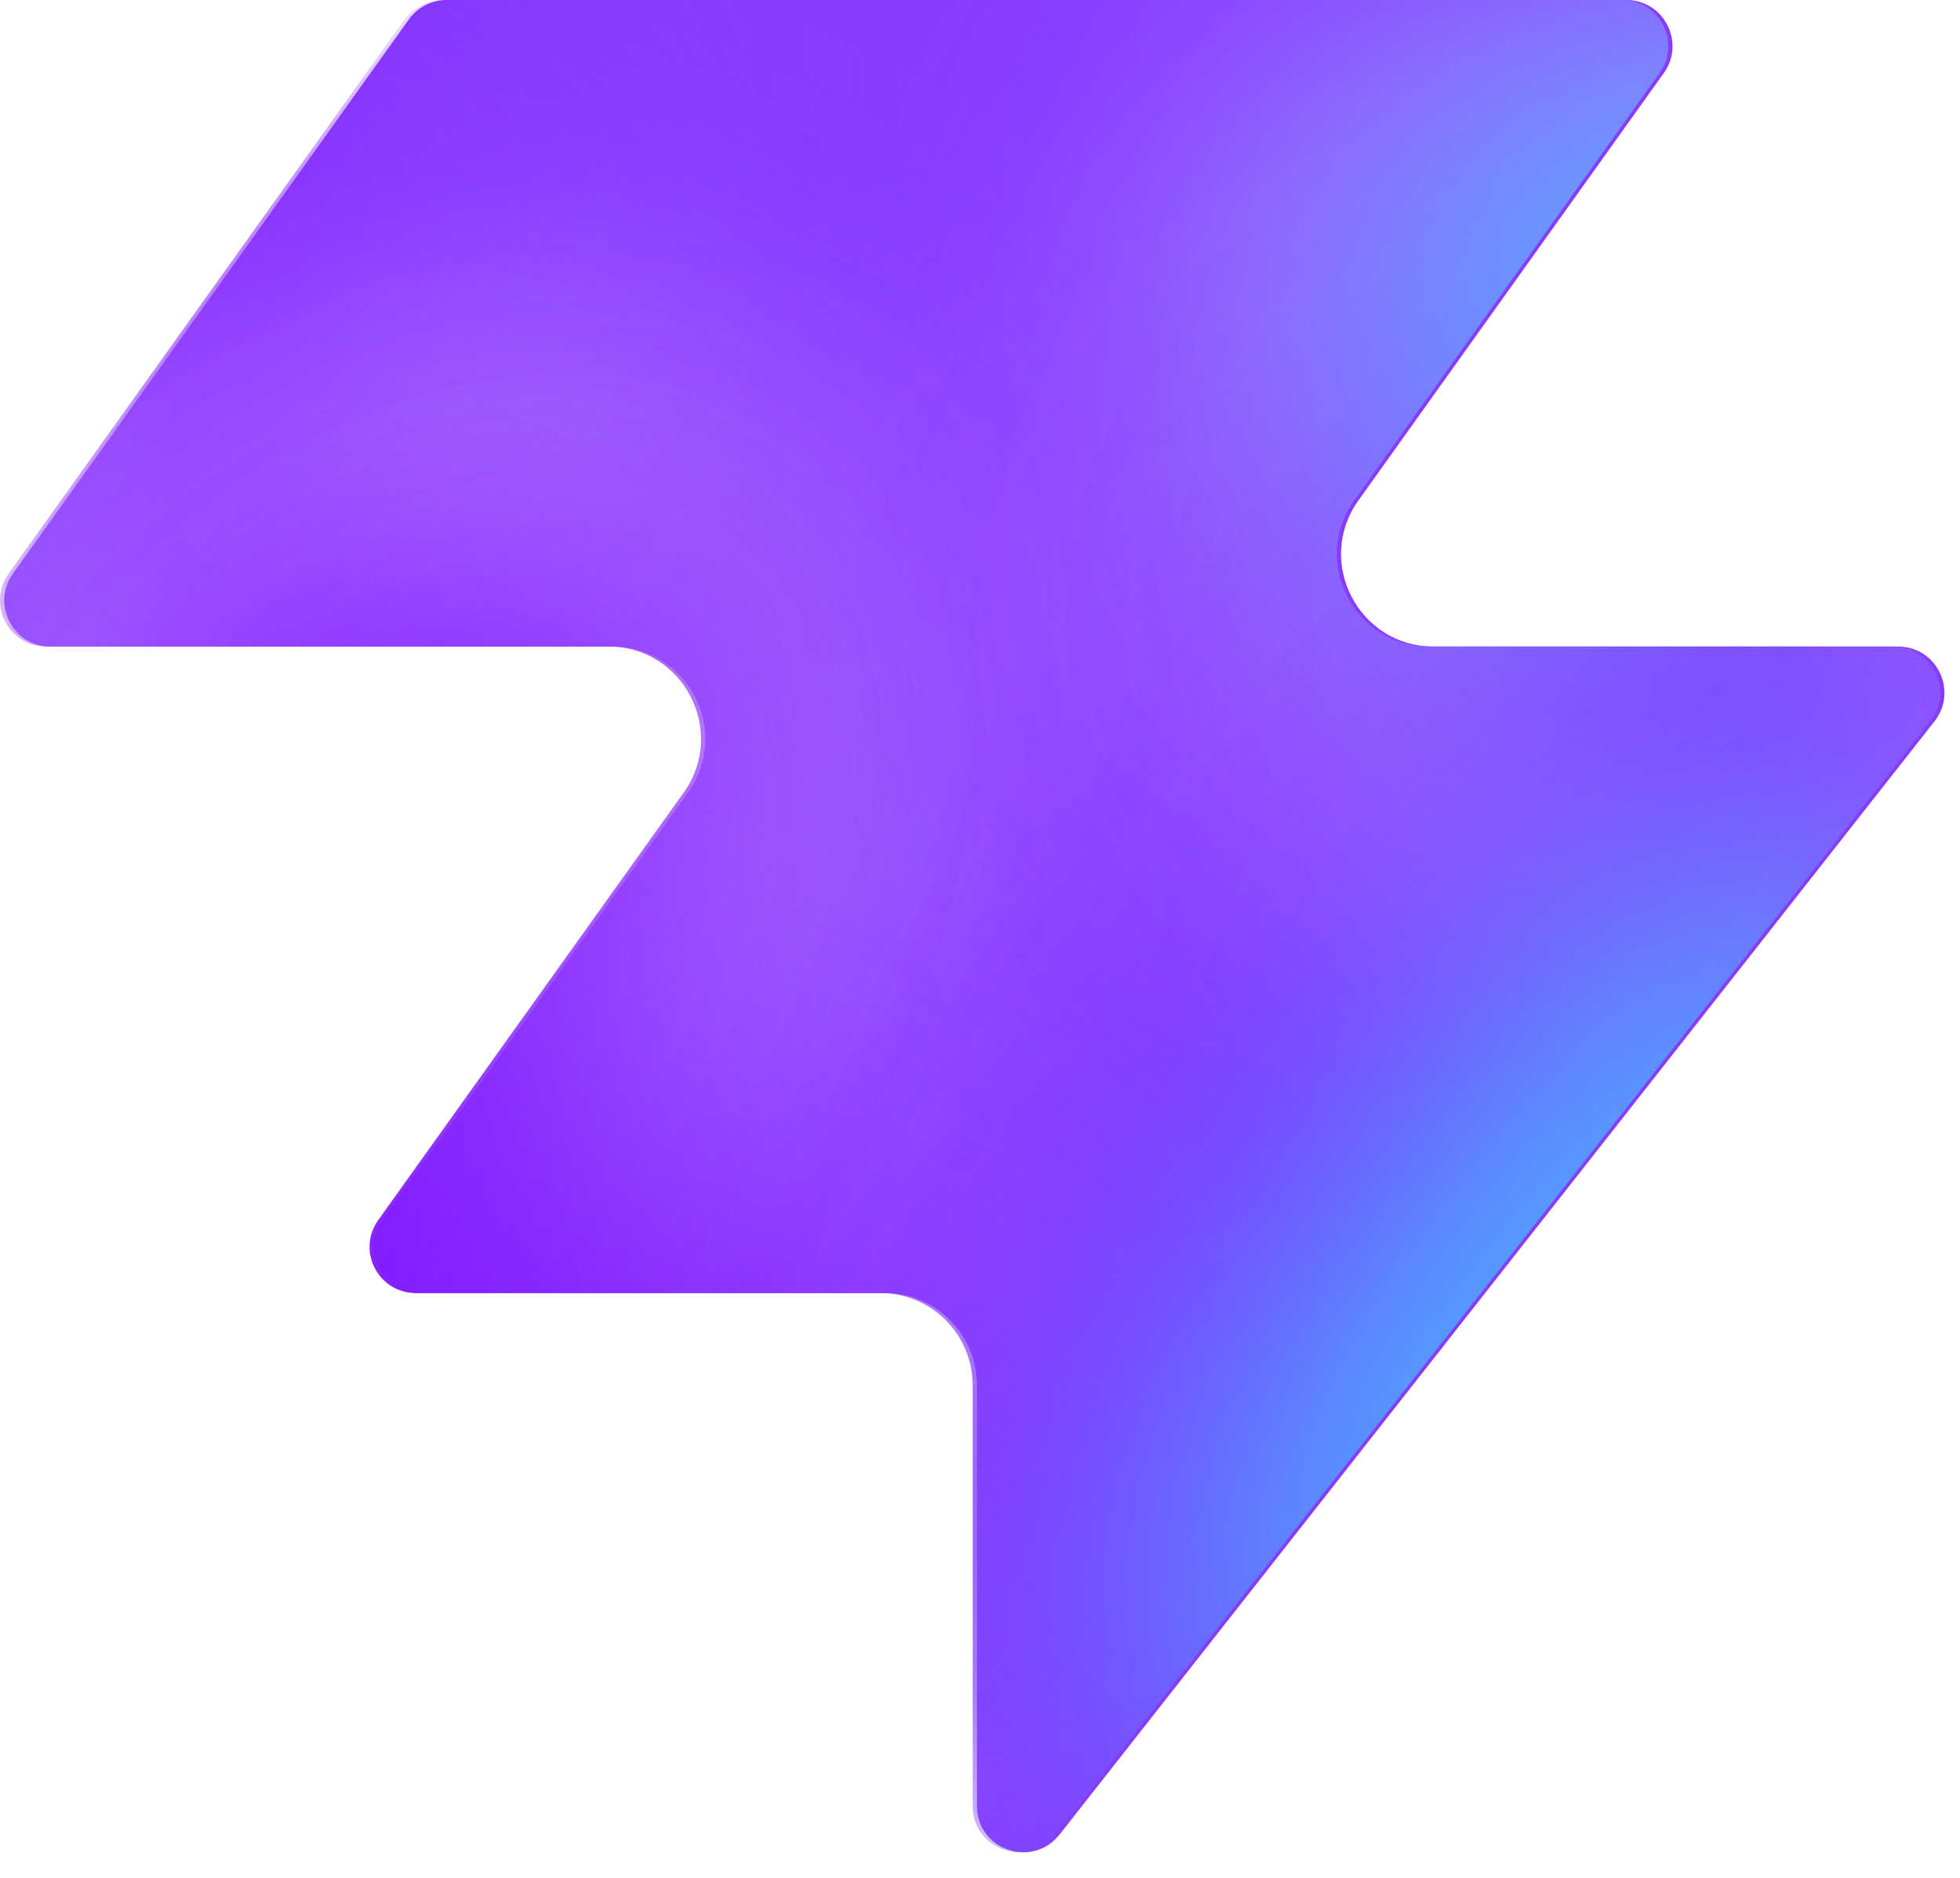
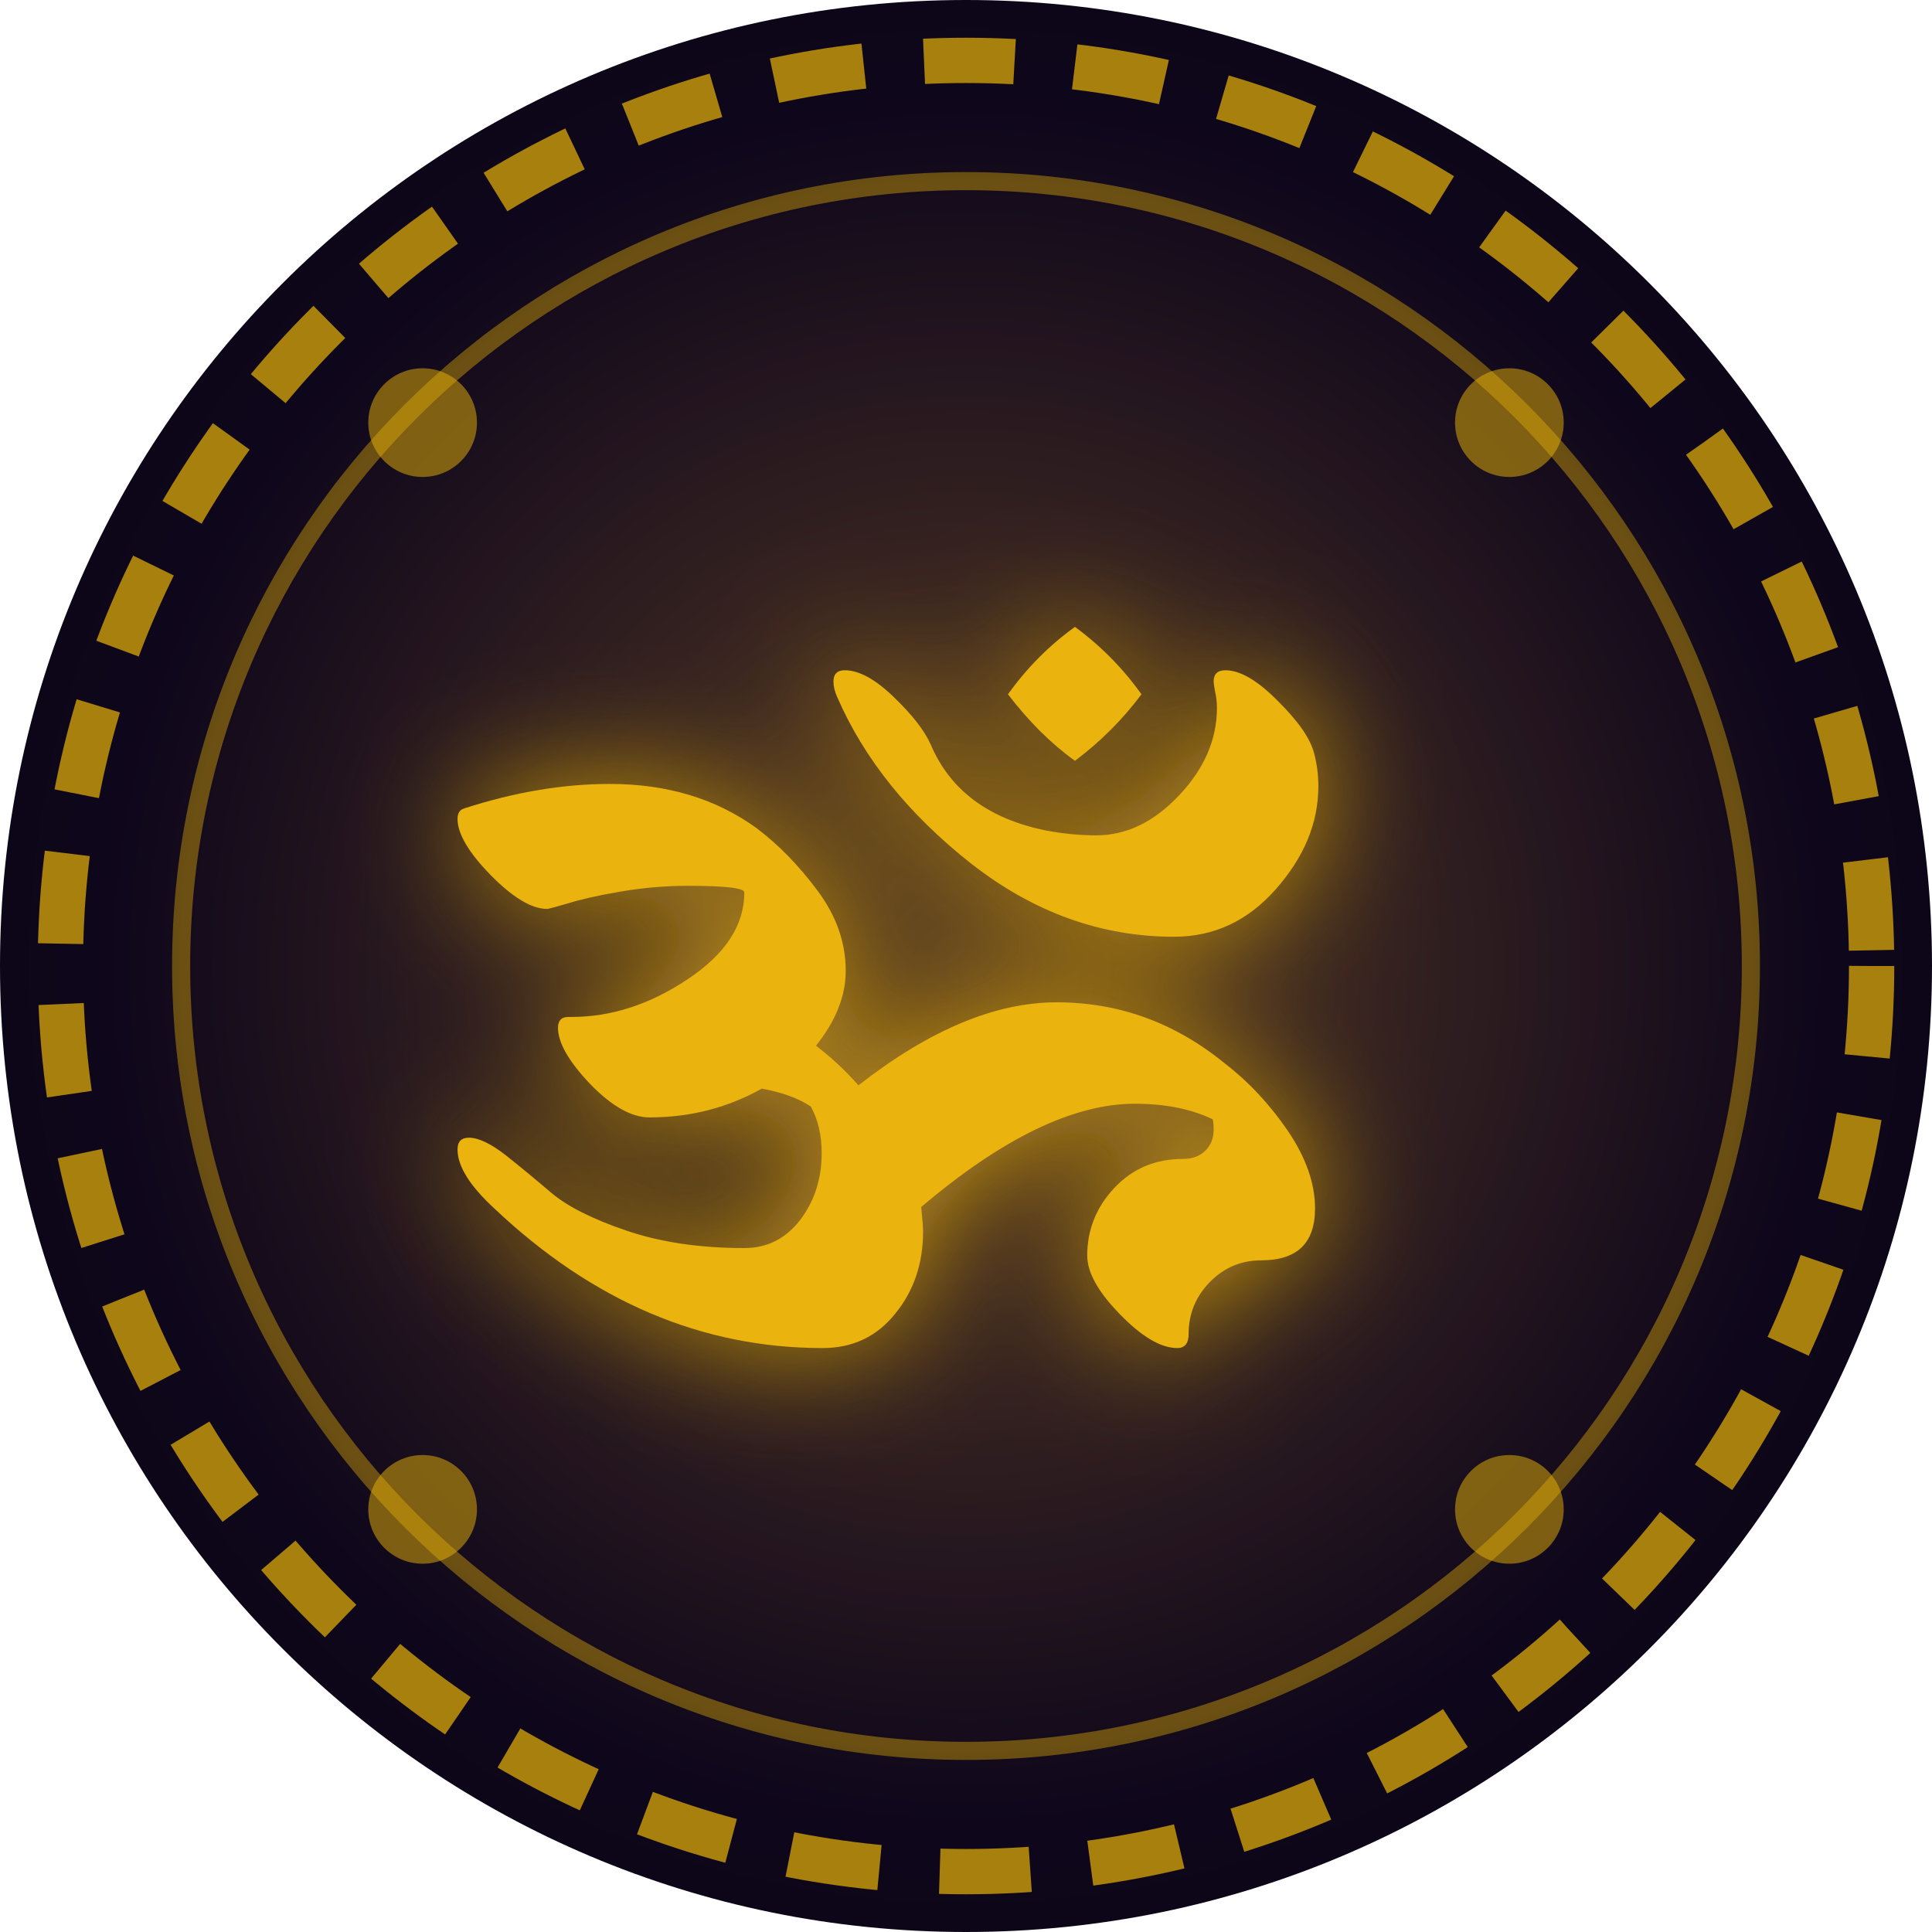
- <svg xmlns="http://www.w3.org/2000/svg" width="48" height="46" fill="none" viewBox="0 0 48 46">
-   <path fill="#863bff" d="M25.946 44.938c-.664.845-2.021.375-2.021-.698V33.937a2.26 2.26 0 0 0-2.262-2.262H10.287c-.92 0-1.456-1.04-.92-1.788l7.48-10.471c1.07-1.497 0-3.578-1.842-3.578H1.237c-.92 0-1.456-1.04-.92-1.788L10.013.474c.214-.297.556-.474.92-.474h28.894c.92 0 1.456 1.04.92 1.788l-7.48 10.471c-1.07 1.498 0 3.579 1.842 3.579h11.377c.943 0 1.473 1.088.89 1.83L25.947 44.94z" style="fill:#863bff;fill:color(display-p3 .525 .23 1);fill-opacity:1" />
-   <mask id="a" width="48" height="46" x="0" y="0" maskUnits="userSpaceOnUse" style="mask-type:alpha">
-     <path fill="#000" d="M25.842 44.938c-.664.844-2.021.375-2.021-.698V33.937a2.26 2.26 0 0 0-2.262-2.262H10.183c-.92 0-1.456-1.04-.92-1.788l7.48-10.471c1.07-1.498 0-3.579-1.842-3.579H1.133c-.92 0-1.456-1.04-.92-1.787L9.91.473c.214-.297.556-.474.92-.474h28.894c.92 0 1.456 1.04.92 1.788l-7.48 10.471c-1.07 1.498 0 3.578 1.842 3.578h11.377c.943 0 1.473 1.088.89 1.832L25.843 44.94z" style="fill:#000;fill-opacity:1" />
-   </mask>
-   <g mask="url(#a)">
-     <g filter="url(#b)">
-       <ellipse cx="5.508" cy="14.704" fill="#ede6ff" rx="5.508" ry="14.704" style="fill:#ede6ff;fill:color(display-p3 .927 .903 1);fill-opacity:1" transform="matrix(.00324 1 1 -.00324 -4.47 31.516)" />
-     </g>
-     <g filter="url(#c)">
-       <ellipse cx="10.399" cy="29.851" fill="#ede6ff" rx="10.399" ry="29.851" style="fill:#ede6ff;fill:color(display-p3 .927 .903 1);fill-opacity:1" transform="matrix(.00324 1 1 -.00324 -39.328 7.883)" />
-     </g>
-     <g filter="url(#d)">
-       <ellipse cx="5.508" cy="30.487" fill="#7e14ff" rx="5.508" ry="30.487" style="fill:#7e14ff;fill:color(display-p3 .492 .077 1);fill-opacity:1" transform="rotate(89.814 -25.913 -14.639)scale(1 -1)" />
-     </g>
-     <g filter="url(#e)">
-       <ellipse cx="5.508" cy="30.599" fill="#7e14ff" rx="5.508" ry="30.599" style="fill:#7e14ff;fill:color(display-p3 .492 .077 1);fill-opacity:1" transform="rotate(89.814 -32.644 -3.334)scale(1 -1)" />
-     </g>
-     <g filter="url(#f)">
-       <ellipse cx="5.508" cy="30.599" fill="#7e14ff" rx="5.508" ry="30.599" style="fill:#7e14ff;fill:color(display-p3 .492 .077 1);fill-opacity:1" transform="matrix(.00324 1 1 -.00324 -34.34 30.47)" />
-     </g>
-     <g filter="url(#g)">
-       <ellipse cx="14.072" cy="22.078" fill="#ede6ff" rx="14.072" ry="22.078" style="fill:#ede6ff;fill:color(display-p3 .927 .903 1);fill-opacity:1" transform="rotate(93.35 24.506 48.493)scale(-1 1)" />
-     </g>
-     <g filter="url(#h)">
-       <ellipse cx="3.47" cy="21.501" fill="#7e14ff" rx="3.47" ry="21.501" style="fill:#7e14ff;fill:color(display-p3 .492 .077 1);fill-opacity:1" transform="rotate(89.009 28.708 47.59)scale(-1 1)" />
-     </g>
-     <g filter="url(#i)">
-       <ellipse cx="3.47" cy="21.501" fill="#7e14ff" rx="3.47" ry="21.501" style="fill:#7e14ff;fill:color(display-p3 .492 .077 1);fill-opacity:1" transform="rotate(89.009 28.708 47.59)scale(-1 1)" />
-     </g>
-     <g filter="url(#j)">
-       <ellipse cx=".387" cy="8.972" fill="#7e14ff" rx="4.407" ry="29.108" style="fill:#7e14ff;fill:color(display-p3 .492 .077 1);fill-opacity:1" transform="rotate(39.51 .387 8.972)" />
-     </g>
-     <g filter="url(#k)">
-       <ellipse cx="47.523" cy="-6.092" fill="#7e14ff" rx="4.407" ry="29.108" style="fill:#7e14ff;fill:color(display-p3 .492 .077 1);fill-opacity:1" transform="rotate(37.892 47.523 -6.092)" />
-     </g>
-     <g filter="url(#l)">
-       <ellipse cx="41.412" cy="6.333" fill="#47bfff" rx="5.971" ry="9.665" style="fill:#47bfff;fill:color(display-p3 .28 .748 1);fill-opacity:1" transform="rotate(37.892 41.412 6.333)" />
-     </g>
-     <g filter="url(#m)">
-       <ellipse cx="-1.879" cy="38.332" fill="#7e14ff" rx="4.407" ry="29.108" style="fill:#7e14ff;fill:color(display-p3 .492 .077 1);fill-opacity:1" transform="rotate(37.892 -1.88 38.332)" />
-     </g>
-     <g filter="url(#n)">
-       <ellipse cx="-1.879" cy="38.332" fill="#7e14ff" rx="4.407" ry="29.108" style="fill:#7e14ff;fill:color(display-p3 .492 .077 1);fill-opacity:1" transform="rotate(37.892 -1.88 38.332)" />
-     </g>
-     <g filter="url(#o)">
-       <ellipse cx="35.651" cy="29.907" fill="#7e14ff" rx="4.407" ry="29.108" style="fill:#7e14ff;fill:color(display-p3 .492 .077 1);fill-opacity:1" transform="rotate(37.892 35.651 29.907)" />
-     </g>
-     <g filter="url(#p)">
-       <ellipse cx="38.418" cy="32.4" fill="#47bfff" rx="5.971" ry="15.297" style="fill:#47bfff;fill:color(display-p3 .28 .748 1);fill-opacity:1" transform="rotate(37.892 38.418 32.4)" />
-     </g>
-   </g>
+ <svg xmlns="http://www.w3.org/2000/svg" viewBox="0 0 64 64" width="64" height="64">
  <defs>
-     <filter id="b" width="60.045" height="41.654" x="-19.77" y="16.149" color-interpolation-filters="sRGB" filterUnits="userSpaceOnUse">
-       <feFlood flood-opacity="0" result="BackgroundImageFix" />
-       <feBlend in="SourceGraphic" in2="BackgroundImageFix" result="shape" />
-       <feGaussianBlur result="effect1_foregroundBlur_2002_17158" stdDeviation="7.659" />
-     </filter>
-     <filter id="c" width="90.34" height="51.437" x="-54.613" y="-7.533" color-interpolation-filters="sRGB" filterUnits="userSpaceOnUse">
-       <feFlood flood-opacity="0" result="BackgroundImageFix" />
-       <feBlend in="SourceGraphic" in2="BackgroundImageFix" result="shape" />
-       <feGaussianBlur result="effect1_foregroundBlur_2002_17158" stdDeviation="7.659" />
-     </filter>
-     <filter id="d" width="79.355" height="29.4" x="-49.64" y="2.03" color-interpolation-filters="sRGB" filterUnits="userSpaceOnUse">
-       <feFlood flood-opacity="0" result="BackgroundImageFix" />
-       <feBlend in="SourceGraphic" in2="BackgroundImageFix" result="shape" />
-       <feGaussianBlur result="effect1_foregroundBlur_2002_17158" stdDeviation="4.596" />
-     </filter>
-     <filter id="e" width="79.579" height="29.4" x="-45.045" y="20.029" color-interpolation-filters="sRGB" filterUnits="userSpaceOnUse">
-       <feFlood flood-opacity="0" result="BackgroundImageFix" />
-       <feBlend in="SourceGraphic" in2="BackgroundImageFix" result="shape" />
-       <feGaussianBlur result="effect1_foregroundBlur_2002_17158" stdDeviation="4.596" />
-     </filter>
-     <filter id="f" width="79.579" height="29.4" x="-43.513" y="21.178" color-interpolation-filters="sRGB" filterUnits="userSpaceOnUse">
-       <feFlood flood-opacity="0" result="BackgroundImageFix" />
-       <feBlend in="SourceGraphic" in2="BackgroundImageFix" result="shape" />
-       <feGaussianBlur result="effect1_foregroundBlur_2002_17158" stdDeviation="4.596" />
-     </filter>
-     <filter id="g" width="74.749" height="58.852" x="15.756" y="-17.901" color-interpolation-filters="sRGB" filterUnits="userSpaceOnUse">
-       <feFlood flood-opacity="0" result="BackgroundImageFix" />
-       <feBlend in="SourceGraphic" in2="BackgroundImageFix" result="shape" />
-       <feGaussianBlur result="effect1_foregroundBlur_2002_17158" stdDeviation="7.659" />
-     </filter>
-     <filter id="h" width="61.377" height="25.362" x="23.548" y="2.284" color-interpolation-filters="sRGB" filterUnits="userSpaceOnUse">
-       <feFlood flood-opacity="0" result="BackgroundImageFix" />
-       <feBlend in="SourceGraphic" in2="BackgroundImageFix" result="shape" />
-       <feGaussianBlur result="effect1_foregroundBlur_2002_17158" stdDeviation="4.596" />
-     </filter>
-     <filter id="i" width="61.377" height="25.362" x="23.548" y="2.284" color-interpolation-filters="sRGB" filterUnits="userSpaceOnUse">
-       <feFlood flood-opacity="0" result="BackgroundImageFix" />
-       <feBlend in="SourceGraphic" in2="BackgroundImageFix" result="shape" />
-       <feGaussianBlur result="effect1_foregroundBlur_2002_17158" stdDeviation="4.596" />
-     </filter>
-     <filter id="j" width="56.045" height="63.649" x="-27.636" y="-22.853" color-interpolation-filters="sRGB" filterUnits="userSpaceOnUse">
-       <feFlood flood-opacity="0" result="BackgroundImageFix" />
-       <feBlend in="SourceGraphic" in2="BackgroundImageFix" result="shape" />
-       <feGaussianBlur result="effect1_foregroundBlur_2002_17158" stdDeviation="4.596" />
-     </filter>
-     <filter id="k" width="54.814" height="64.646" x="20.116" y="-38.415" color-interpolation-filters="sRGB" filterUnits="userSpaceOnUse">
-       <feFlood flood-opacity="0" result="BackgroundImageFix" />
-       <feBlend in="SourceGraphic" in2="BackgroundImageFix" result="shape" />
-       <feGaussianBlur result="effect1_foregroundBlur_2002_17158" stdDeviation="4.596" />
-     </filter>
-     <filter id="l" width="33.541" height="35.313" x="24.641" y="-11.323" color-interpolation-filters="sRGB" filterUnits="userSpaceOnUse">
-       <feFlood flood-opacity="0" result="BackgroundImageFix" />
-       <feBlend in="SourceGraphic" in2="BackgroundImageFix" result="shape" />
-       <feGaussianBlur result="effect1_foregroundBlur_2002_17158" stdDeviation="4.596" />
-     </filter>
-     <filter id="m" width="54.814" height="64.646" x="-29.286" y="6.009" color-interpolation-filters="sRGB" filterUnits="userSpaceOnUse">
-       <feFlood flood-opacity="0" result="BackgroundImageFix" />
-       <feBlend in="SourceGraphic" in2="BackgroundImageFix" result="shape" />
-       <feGaussianBlur result="effect1_foregroundBlur_2002_17158" stdDeviation="4.596" />
-     </filter>
-     <filter id="n" width="54.814" height="64.646" x="-29.286" y="6.009" color-interpolation-filters="sRGB" filterUnits="userSpaceOnUse">
-       <feFlood flood-opacity="0" result="BackgroundImageFix" />
-       <feBlend in="SourceGraphic" in2="BackgroundImageFix" result="shape" />
-       <feGaussianBlur result="effect1_foregroundBlur_2002_17158" stdDeviation="4.596" />
-     </filter>
-     <filter id="o" width="54.814" height="64.646" x="8.244" y="-2.416" color-interpolation-filters="sRGB" filterUnits="userSpaceOnUse">
-       <feFlood flood-opacity="0" result="BackgroundImageFix" />
-       <feBlend in="SourceGraphic" in2="BackgroundImageFix" result="shape" />
-       <feGaussianBlur result="effect1_foregroundBlur_2002_17158" stdDeviation="4.596" />
-     </filter>
-     <filter id="p" width="39.409" height="43.623" x="18.713" y="10.588" color-interpolation-filters="sRGB" filterUnits="userSpaceOnUse">
-       <feFlood flood-opacity="0" result="BackgroundImageFix" />
-       <feBlend in="SourceGraphic" in2="BackgroundImageFix" result="shape" />
-       <feGaussianBlur result="effect1_foregroundBlur_2002_17158" stdDeviation="4.596" />
+     <radialGradient id="bg" cx="50%" cy="50%" r="50%">
+       <stop offset="0%" stop-color="#1a0a2e" />
+       <stop offset="100%" stop-color="#0d0618" />
+     </radialGradient>
+     <radialGradient id="glow" cx="50%" cy="50%" r="50%">
+       <stop offset="0%" stop-color="#eab308" stop-opacity="0.3" />
+       <stop offset="100%" stop-color="#eab308" stop-opacity="0" />
+     </radialGradient>
+   </defs>
+   <circle cx="32" cy="32" r="32" fill="url(#bg)" />
+   <circle cx="32" cy="32" r="28" fill="url(#glow)" />
+   <circle cx="32" cy="32" r="30" fill="none" stroke="#eab308" stroke-width="1.5" stroke-dasharray="3 2" opacity="0.7" />
+   <circle cx="32" cy="32" r="26" fill="none" stroke="#eab308" stroke-width="0.6" opacity="0.4" />
+   <text x="32" y="43" text-anchor="middle" font-family="serif" font-size="32" font-weight="bold" fill="#eab308" filter="url(#s)">ॐ</text>
+   <defs>
+     <filter id="s" x="-20%" y="-20%" width="140%" height="140%">
+       <feDropShadow dx="0" dy="0" stdDeviation="2" flood-color="#eab308" flood-opacity="0.8" />
    </filter>
  </defs>
+   <circle cx="14" cy="14" r="1.8" fill="#eab308" opacity="0.5" />
+   <circle cx="50" cy="14" r="1.8" fill="#eab308" opacity="0.5" />
+   <circle cx="14" cy="50" r="1.8" fill="#eab308" opacity="0.5" />
+   <circle cx="50" cy="50" r="1.8" fill="#eab308" opacity="0.5" />
</svg>
